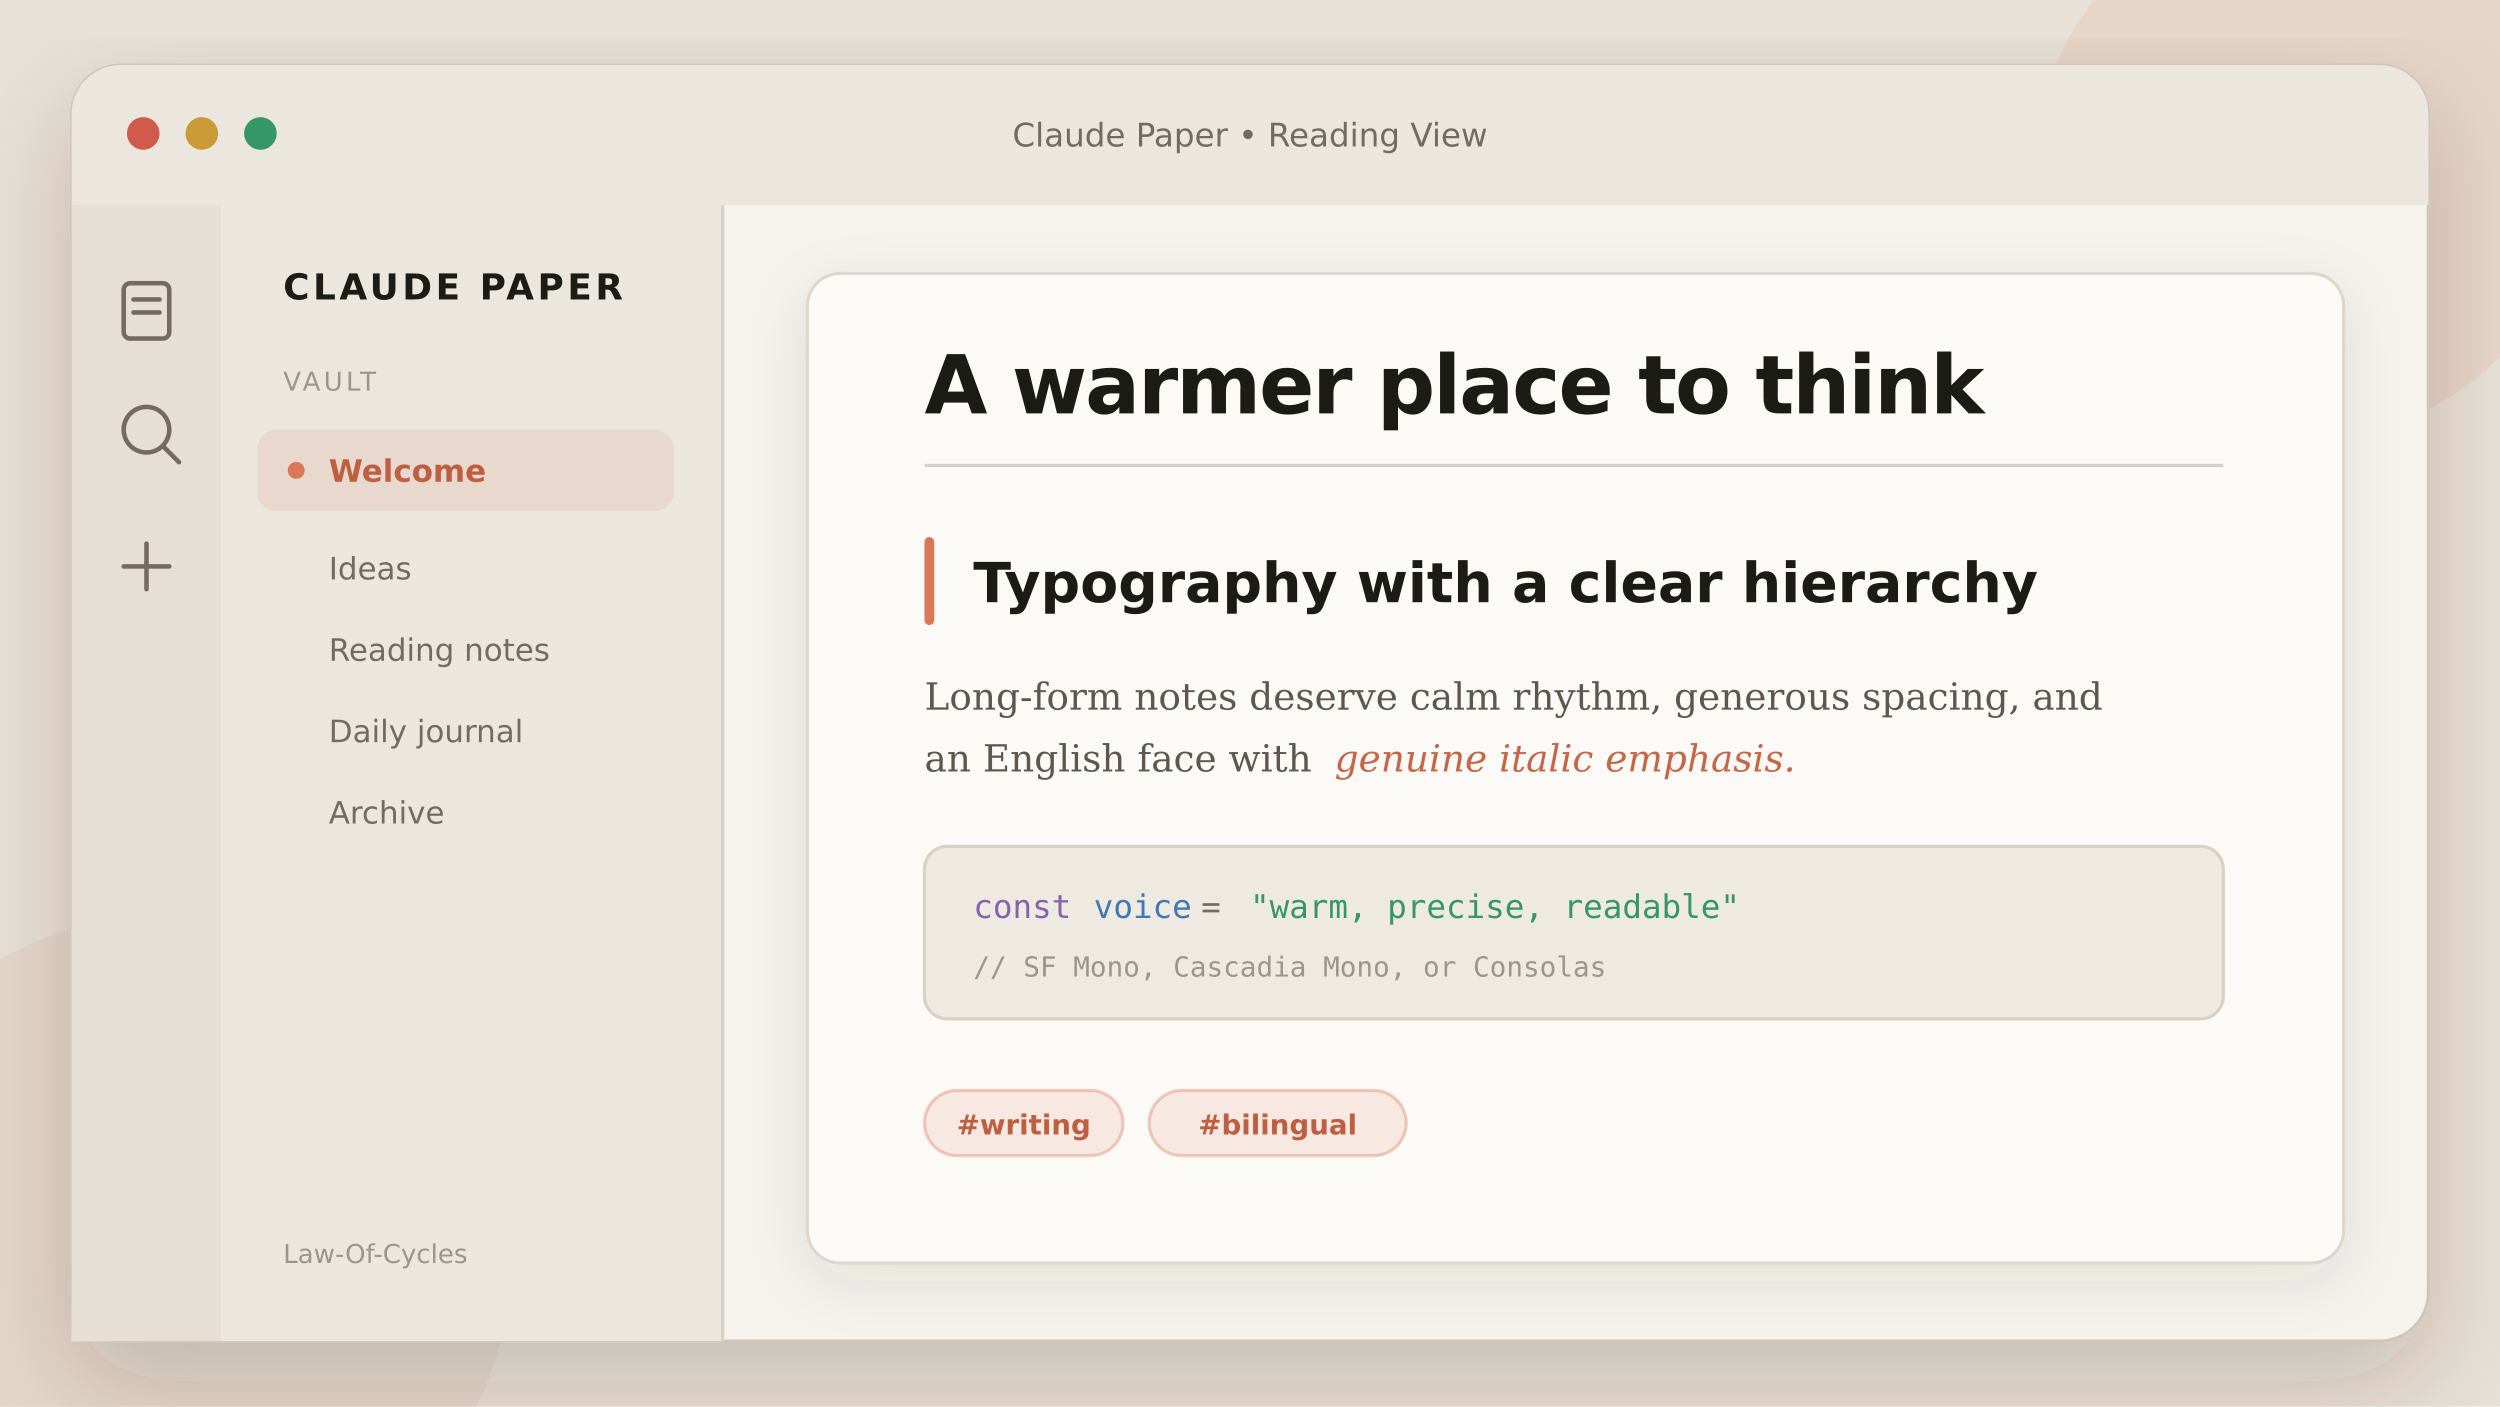
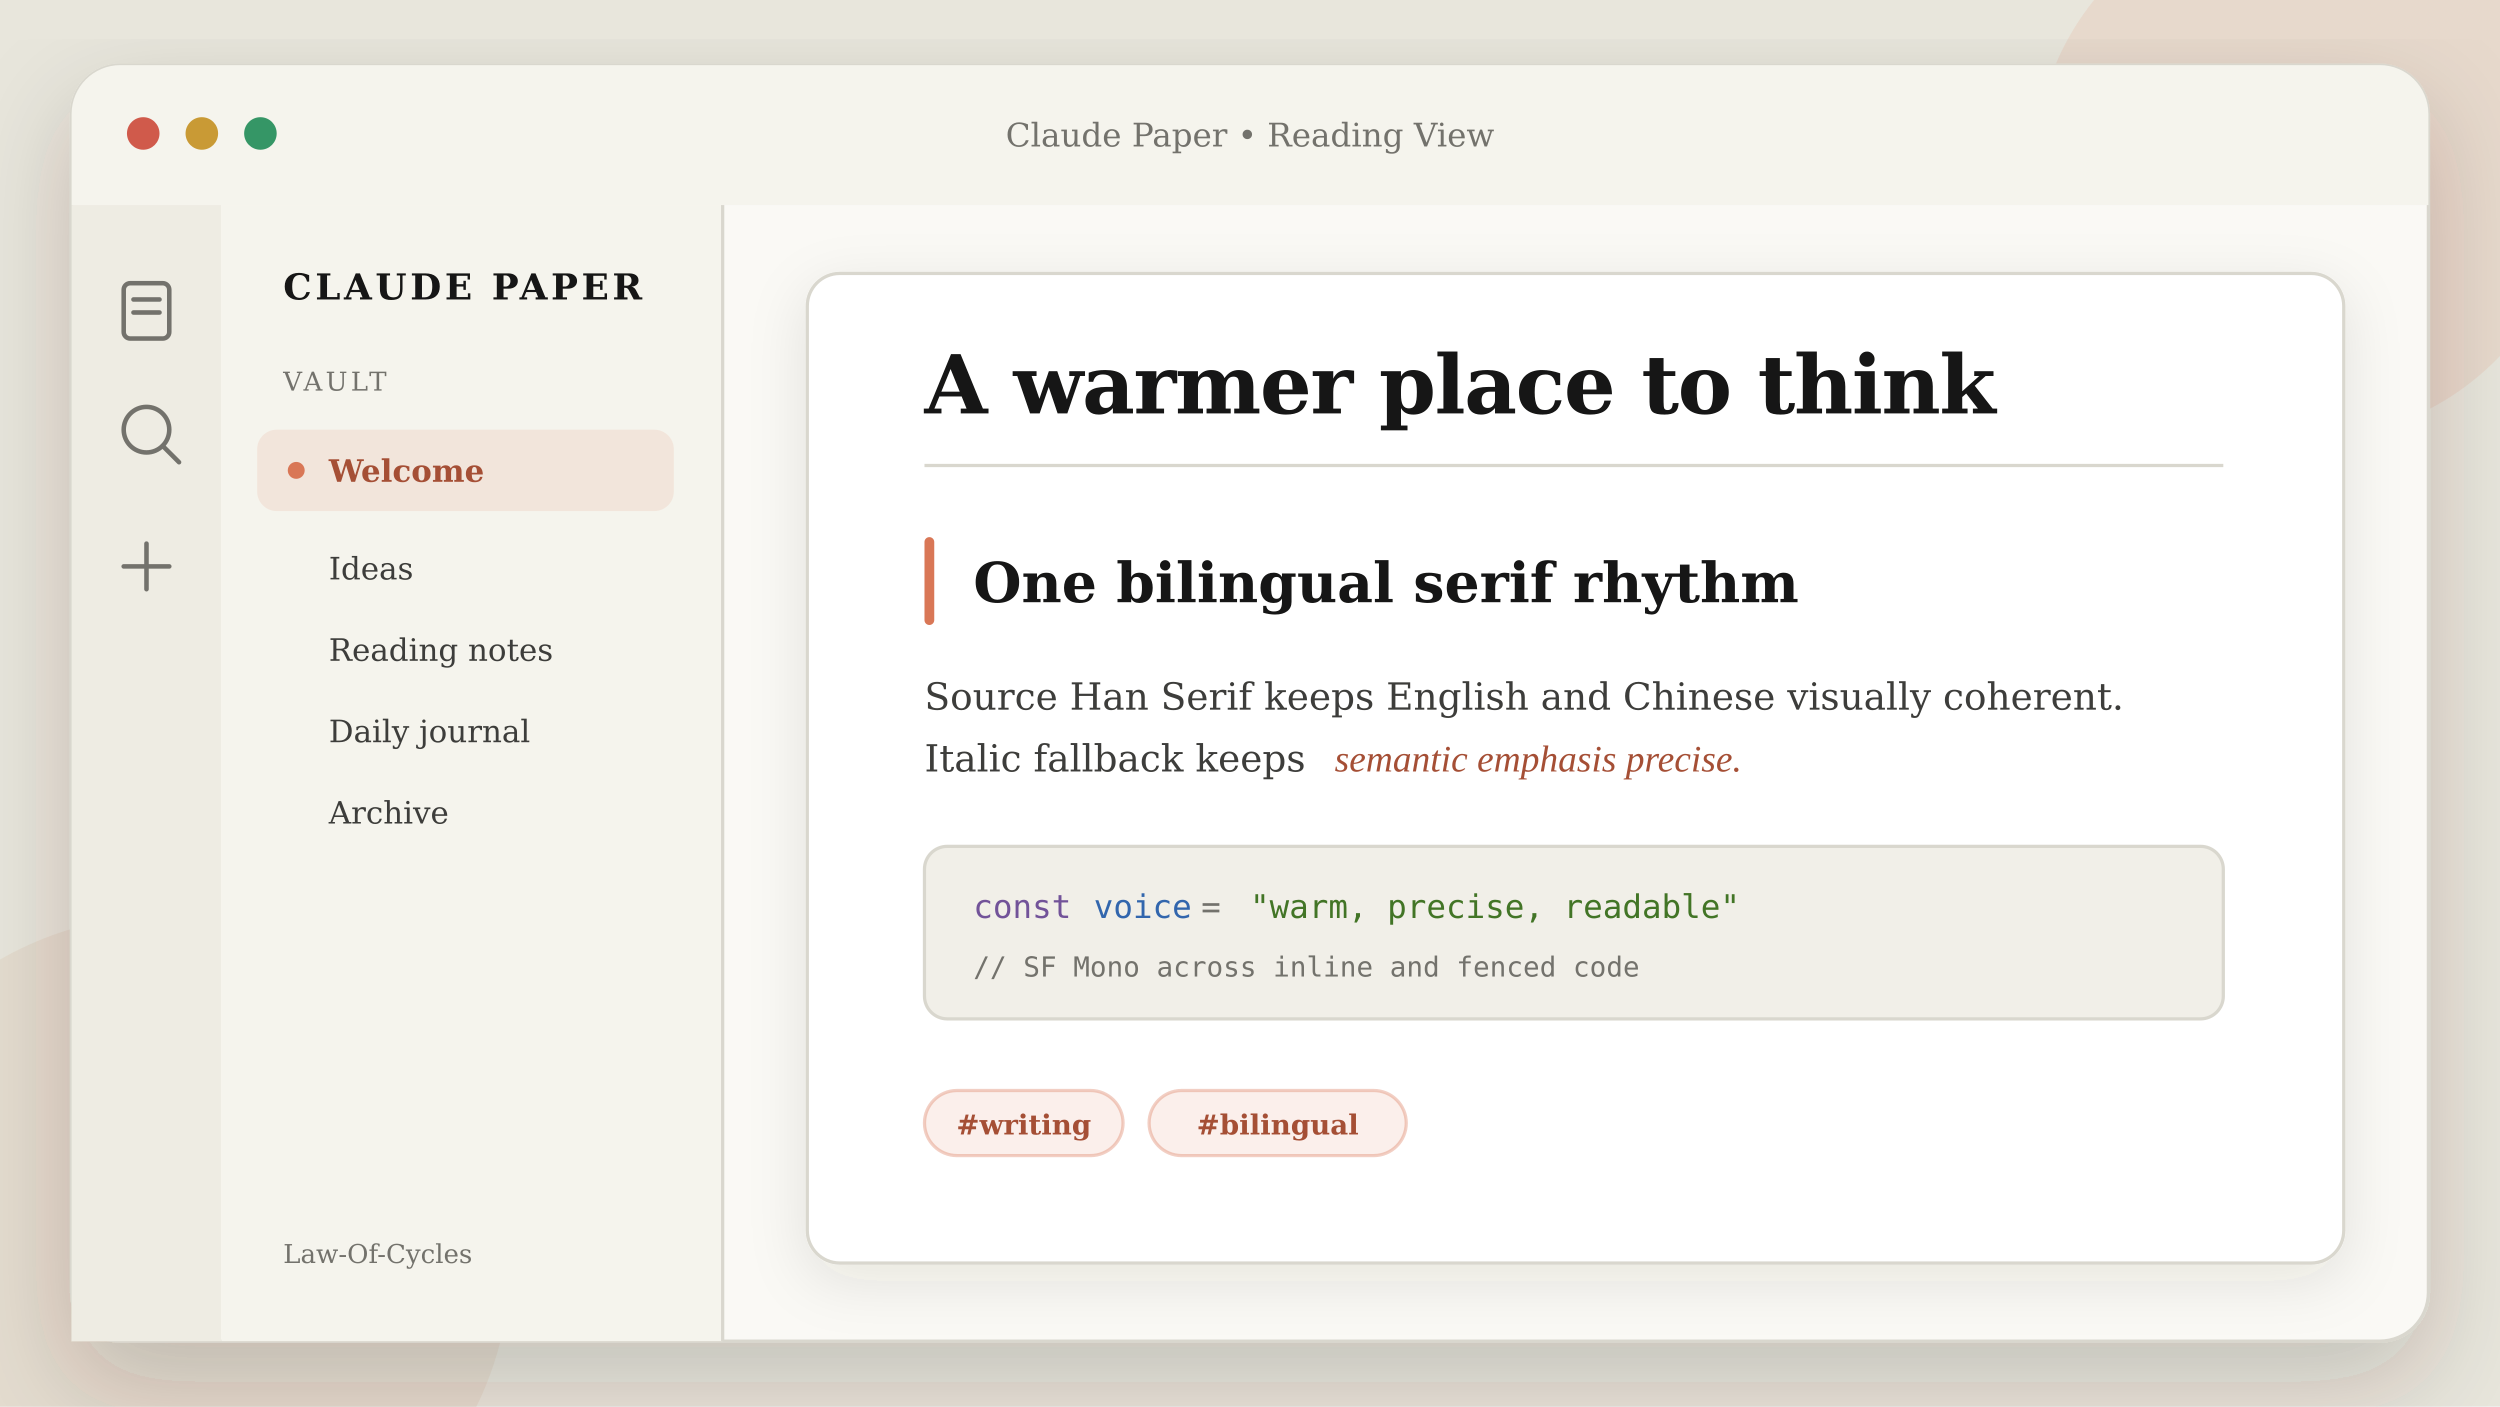
<svg xmlns="http://www.w3.org/2000/svg" width="768" height="432" viewBox="0 0 768 432">
  <defs>
    <filter id="window-shadow" x="-10%" y="-15%" width="120%" height="135%">
-       <feDropShadow dx="0" dy="12" stdDeviation="16" flood-color="#3e3027" flood-opacity=".2" />
+       <feGaussianBlur in="SourceAlpha" stdDeviation="16" result="blur" />
+       <feOffset in="blur" dy="12" result="offset" />
+       <feFlood flood-color="#3e3027" flood-opacity=".2" result="color" />
+       <feComposite in="color" in2="offset" operator="in" result="shadow-color" />
+       <feMerge>
+         <feMergeNode in="shadow-color" />
+         <feMergeNode in="SourceGraphic" />
+       </feMerge>
    </filter>
    <filter id="paper-shadow" x="-10%" y="-10%" width="120%" height="125%">
-       <feDropShadow dx="0" dy="5" stdDeviation="9" flood-color="#3e3027" flood-opacity=".1" />
+       <feGaussianBlur in="SourceAlpha" stdDeviation="9" result="blur" />
+       <feOffset in="blur" dy="5" result="offset" />
+       <feFlood flood-color="#3e3027" flood-opacity=".1" result="color" />
+       <feComposite in="color" in2="offset" operator="in" result="shadow-color" />
+       <feMerge>
+         <feMergeNode in="shadow-color" />
+         <feMergeNode in="SourceGraphic" />
+       </feMerge>
    </filter>
  </defs>
-   <rect width="768" height="432" fill="#e8e1d7" />
-   <circle cx="708" cy="52" r="83" fill="#da7756" fill-opacity=".12" />
+   <rect width="768" height="432" fill="#e8e6dc" />
+   <circle cx="708" cy="52" r="83" fill="#d97757" fill-opacity=".12" />
  <circle cx="52" cy="386" r="105" fill="#c89d78" fill-opacity=".13" />
  <g filter="url(#window-shadow)">
-     <rect x="22" y="20" width="724" height="392" rx="15" fill="#f5f3ee" stroke="#cfc5b8" />
-     <path d="M37 20h694a15 15 0 0 1 15 15v28H22V35a15 15 0 0 1 15-15z" fill="#ebe7df" />
+     <rect x="22" y="20" width="724" height="392" rx="15" fill="#faf9f5" stroke="#d9d7ce" />
+     <path d="M37 20h694a15 15 0 0 1 15 15v28H22V35a15 15 0 0 1 15-15z" fill="#f5f4ed" />
    <circle cx="44" cy="41" r="5" fill="#d05a4c" />
    <circle cx="62" cy="41" r="5" fill="#c99a34" />
    <circle cx="80" cy="41" r="5" fill="#369666" />
-     <text x="384" y="45" text-anchor="middle" fill="#746b62" font-family="DejaVu Sans, sans-serif" font-size="10">Claude Paper  •  Reading View</text>
-     <rect x="22" y="63" width="46" height="349" fill="#e5dfd6" />
-     <rect x="68" y="63" width="154" height="349" fill="#ebe7df" />
-     <line x1="222" y1="63" x2="222" y2="412" stroke="#d9d1c6" />
-     <g fill="none" stroke="#746b62" stroke-width="1.4" stroke-linecap="round">
+     <text x="384" y="45" text-anchor="middle" fill="#73726c" font-family="Source Han Serif SC, DejaVu Serif, serif" font-size="10">Claude Paper  •  Reading View</text>
+     <rect x="22" y="63" width="46" height="349" fill="#eeece3" />
+     <rect x="68" y="63" width="154" height="349" fill="#f5f4ed" />
+     <line x1="222" y1="63" x2="222" y2="412" stroke="#d9d7ce" />
+     <g fill="none" stroke="#73726c" stroke-width="1.4" stroke-linecap="round">
      <rect x="38" y="87" width="14" height="17" rx="2" />
      <path d="M41 92h8M41 96h8" />
      <circle cx="45" cy="132" r="7" />
      <path d="M50 137l5 5" />
      <path d="M38 174h14M45 167v14" />
    </g>
-     <text x="87" y="92" fill="#1d1b16" font-family="DejaVu Sans, sans-serif" font-size="11" font-weight="700" letter-spacing="1.1">CLAUDE PAPER</text>
-     <text x="87" y="120" fill="#9d948a" font-family="DejaVu Sans, sans-serif" font-size="8" letter-spacing="1">VAULT</text>
-     <rect x="79" y="132" width="128" height="25" rx="6" fill="#da7756" fill-opacity=".13" />
-     <circle cx="91" cy="144.5" r="2.6" fill="#da7756" />
-     <text x="101" y="148" fill="#bd5f41" font-family="DejaVu Sans, sans-serif" font-size="9.5" font-weight="700">Welcome</text>
-     <text x="101" y="178" fill="#746b62" font-family="DejaVu Sans, sans-serif" font-size="9.5">Ideas</text>
-     <text x="101" y="203" fill="#746b62" font-family="DejaVu Sans, sans-serif" font-size="9.5">Reading notes</text>
-     <text x="101" y="228" fill="#746b62" font-family="DejaVu Sans, sans-serif" font-size="9.5">Daily journal</text>
-     <text x="101" y="253" fill="#746b62" font-family="DejaVu Sans, sans-serif" font-size="9.5">Archive</text>
-     <text x="87" y="388" fill="#9d948a" font-family="DejaVu Sans, sans-serif" font-size="8">Law-Of-Cycles</text>
-     <rect x="248" y="84" width="472" height="304" rx="10" fill="#fbfaf7" stroke="#ded7cd" filter="url(#paper-shadow)" />
-     <text x="284" y="127" fill="#1d1b16" font-family="DejaVu Sans, sans-serif" font-size="25" font-weight="700" letter-spacing="-.6">A warmer place to think</text>
-     <line x1="284" y1="143" x2="683" y2="143" stroke="#d9d1c6" />
-     <rect x="284" y="165" width="3" height="27" rx="1.5" fill="#da7756" />
-     <text x="299" y="185" fill="#1d1b16" font-family="DejaVu Sans, sans-serif" font-size="17" font-weight="700">Typography with a clear hierarchy</text>
-     <text x="284" y="218" fill="#5f574f" font-family="DejaVu Serif, serif" font-size="11.5">Long-form notes deserve calm rhythm, generous spacing, and</text>
-     <text x="284" y="237" fill="#5f574f" font-family="DejaVu Serif, serif" font-size="11.5">an English face with</text>
-     <text x="410" y="237" fill="#c86546" font-family="DejaVu Serif, serif" font-size="11.5" font-style="italic">genuine italic emphasis.</text>
-     <rect x="284" y="260" width="399" height="53" rx="7" fill="#eeeae2" stroke="#d9d1c6" />
-     <text x="299" y="282" fill="#8563ab" font-family="DejaVu Sans Mono, monospace" font-size="10">const</text>
-     <text x="336" y="282" fill="#4177b4" font-family="DejaVu Sans Mono, monospace" font-size="10">voice</text>
-     <text x="369" y="282" fill="#746b62" font-family="DejaVu Sans Mono, monospace" font-size="10">=</text>
-     <text x="384" y="282" fill="#369666" font-family="DejaVu Sans Mono, monospace" font-size="10">"warm, precise, readable"</text>
-     <text x="299" y="300" fill="#9d948a" font-family="DejaVu Sans Mono, monospace" font-size="8.5">// SF Mono, Cascadia Mono, or Consolas</text>
-     <rect x="284" y="335" width="61" height="20" rx="10" fill="#da7756" fill-opacity=".13" stroke="#da7756" stroke-opacity=".35" />
-     <text x="314.5" y="348.5" text-anchor="middle" fill="#bd5f41" font-family="DejaVu Sans, sans-serif" font-size="8.5" font-weight="700">#writing</text>
-     <rect x="353" y="335" width="79" height="20" rx="10" fill="#da7756" fill-opacity=".13" stroke="#da7756" stroke-opacity=".35" />
-     <text x="392.5" y="348.5" text-anchor="middle" fill="#bd5f41" font-family="DejaVu Sans, sans-serif" font-size="8.5" font-weight="700">#bilingual</text>
+     <text x="87" y="92" fill="#141413" font-family="Source Han Serif SC, DejaVu Serif, serif" font-size="11" font-weight="700" letter-spacing="1.1">CLAUDE PAPER</text>
+     <text x="87" y="120" fill="#73726c" font-family="Source Han Serif SC, DejaVu Serif, serif" font-size="8" letter-spacing="1">VAULT</text>
+     <rect x="79" y="132" width="128" height="25" rx="6" fill="#d97757" fill-opacity=".12" />
+     <circle cx="91" cy="144.5" r="2.6" fill="#d97757" />
+     <text x="101" y="148" fill="#a54f36" font-family="Source Han Serif SC, DejaVu Serif, serif" font-size="9.5" font-weight="700">Welcome</text>
+     <text x="101" y="178" fill="#3d3d3a" font-family="Source Han Serif SC, DejaVu Serif, serif" font-size="9.5">Ideas</text>
+     <text x="101" y="203" fill="#3d3d3a" font-family="Source Han Serif SC, DejaVu Serif, serif" font-size="9.5">Reading notes</text>
+     <text x="101" y="228" fill="#3d3d3a" font-family="Source Han Serif SC, DejaVu Serif, serif" font-size="9.5">Daily journal</text>
+     <text x="101" y="253" fill="#3d3d3a" font-family="Source Han Serif SC, DejaVu Serif, serif" font-size="9.5">Archive</text>
+     <text x="87" y="388" fill="#73726c" font-family="Source Han Serif SC, DejaVu Serif, serif" font-size="8">Law-Of-Cycles</text>
+     <rect x="248" y="84" width="472" height="304" rx="10" fill="#ffffff" stroke="#d9d7ce" filter="url(#paper-shadow)" />
+     <text x="284" y="127" fill="#141413" font-family="Source Han Serif SC, DejaVu Serif, serif" font-size="25" font-weight="700" letter-spacing="-.4">A warmer place to think</text>
+     <line x1="284" y1="143" x2="683" y2="143" stroke="#d9d7ce" />
+     <rect x="284" y="165" width="3" height="27" rx="1.5" fill="#d97757" />
+     <text x="299" y="185" fill="#141413" font-family="Source Han Serif SC, DejaVu Serif, serif" font-size="17" font-weight="650">One bilingual serif rhythm</text>
+     <text x="284" y="218" fill="#3d3d3a" font-family="Source Han Serif SC, DejaVu Serif, serif" font-size="11.5">Source Han Serif keeps English and Chinese visually coherent.</text>
+     <text x="284" y="237" fill="#3d3d3a" font-family="Source Han Serif SC, DejaVu Serif, serif" font-size="11.5">Italic fallback keeps</text>
+     <text x="410" y="237" fill="#a54f36" font-family="Source Serif 4, DejaVu Serif, serif" font-size="11.5" font-style="italic">semantic emphasis precise.</text>
+     <rect x="284" y="260" width="399" height="53" rx="7" fill="#f1efe8" stroke="#d9d7ce" />
+     <text x="299" y="282" fill="#725299" font-family="SF Mono, DejaVu Sans Mono, monospace" font-size="10">const</text>
+     <text x="336" y="282" fill="#3266ad" font-family="SF Mono, DejaVu Sans Mono, monospace" font-size="10">voice</text>
+     <text x="369" y="282" fill="#73726c" font-family="SF Mono, DejaVu Sans Mono, monospace" font-size="10">=</text>
+     <text x="384" y="282" fill="#437426" font-family="SF Mono, DejaVu Sans Mono, monospace" font-size="10">"warm, precise, readable"</text>
+     <text x="299" y="300" fill="#73726c" font-family="SF Mono, DejaVu Sans Mono, monospace" font-size="8.5">// SF Mono across inline and fenced code</text>
+     <rect x="284" y="335" width="61" height="20" rx="10" fill="#d97757" fill-opacity=".12" stroke="#d97757" stroke-opacity=".35" />
+     <text x="314.5" y="348.5" text-anchor="middle" fill="#a54f36" font-family="Source Han Serif SC, DejaVu Serif, serif" font-size="8.5" font-weight="700">#writing</text>
+     <rect x="353" y="335" width="79" height="20" rx="10" fill="#d97757" fill-opacity=".12" stroke="#d97757" stroke-opacity=".35" />
+     <text x="392.5" y="348.5" text-anchor="middle" fill="#a54f36" font-family="Source Han Serif SC, DejaVu Serif, serif" font-size="8.5" font-weight="700">#bilingual</text>
  </g>
</svg>
